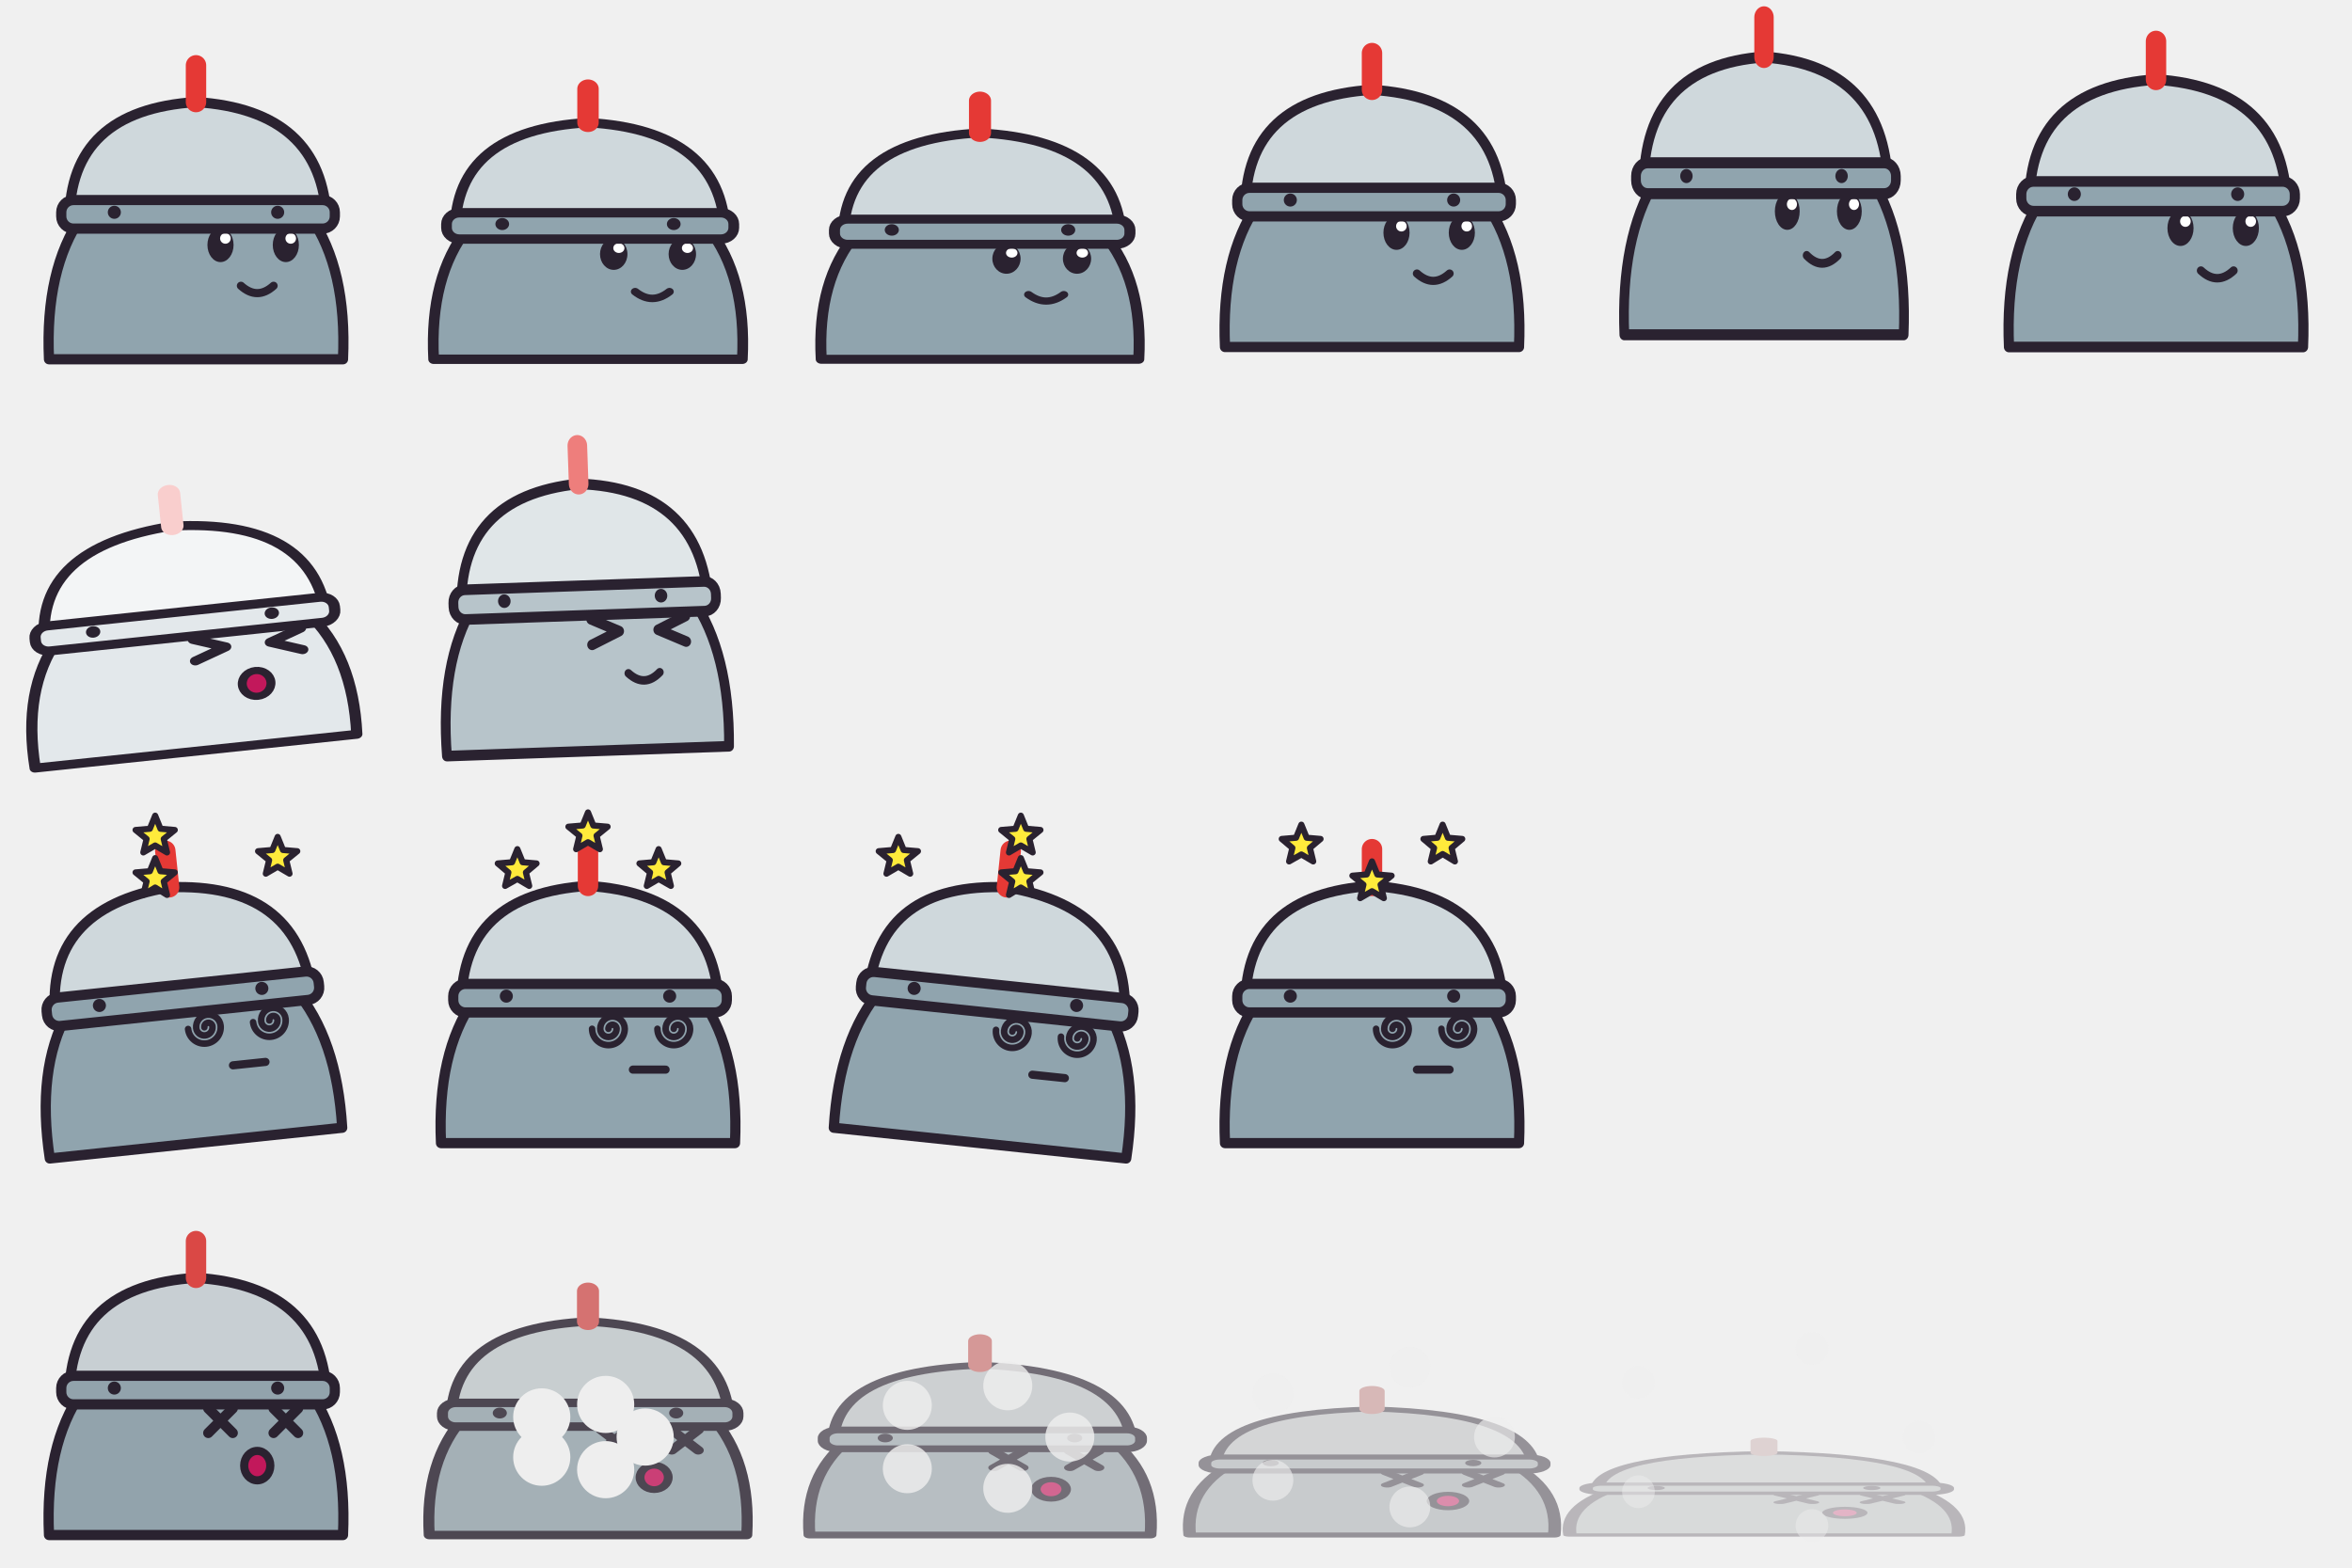
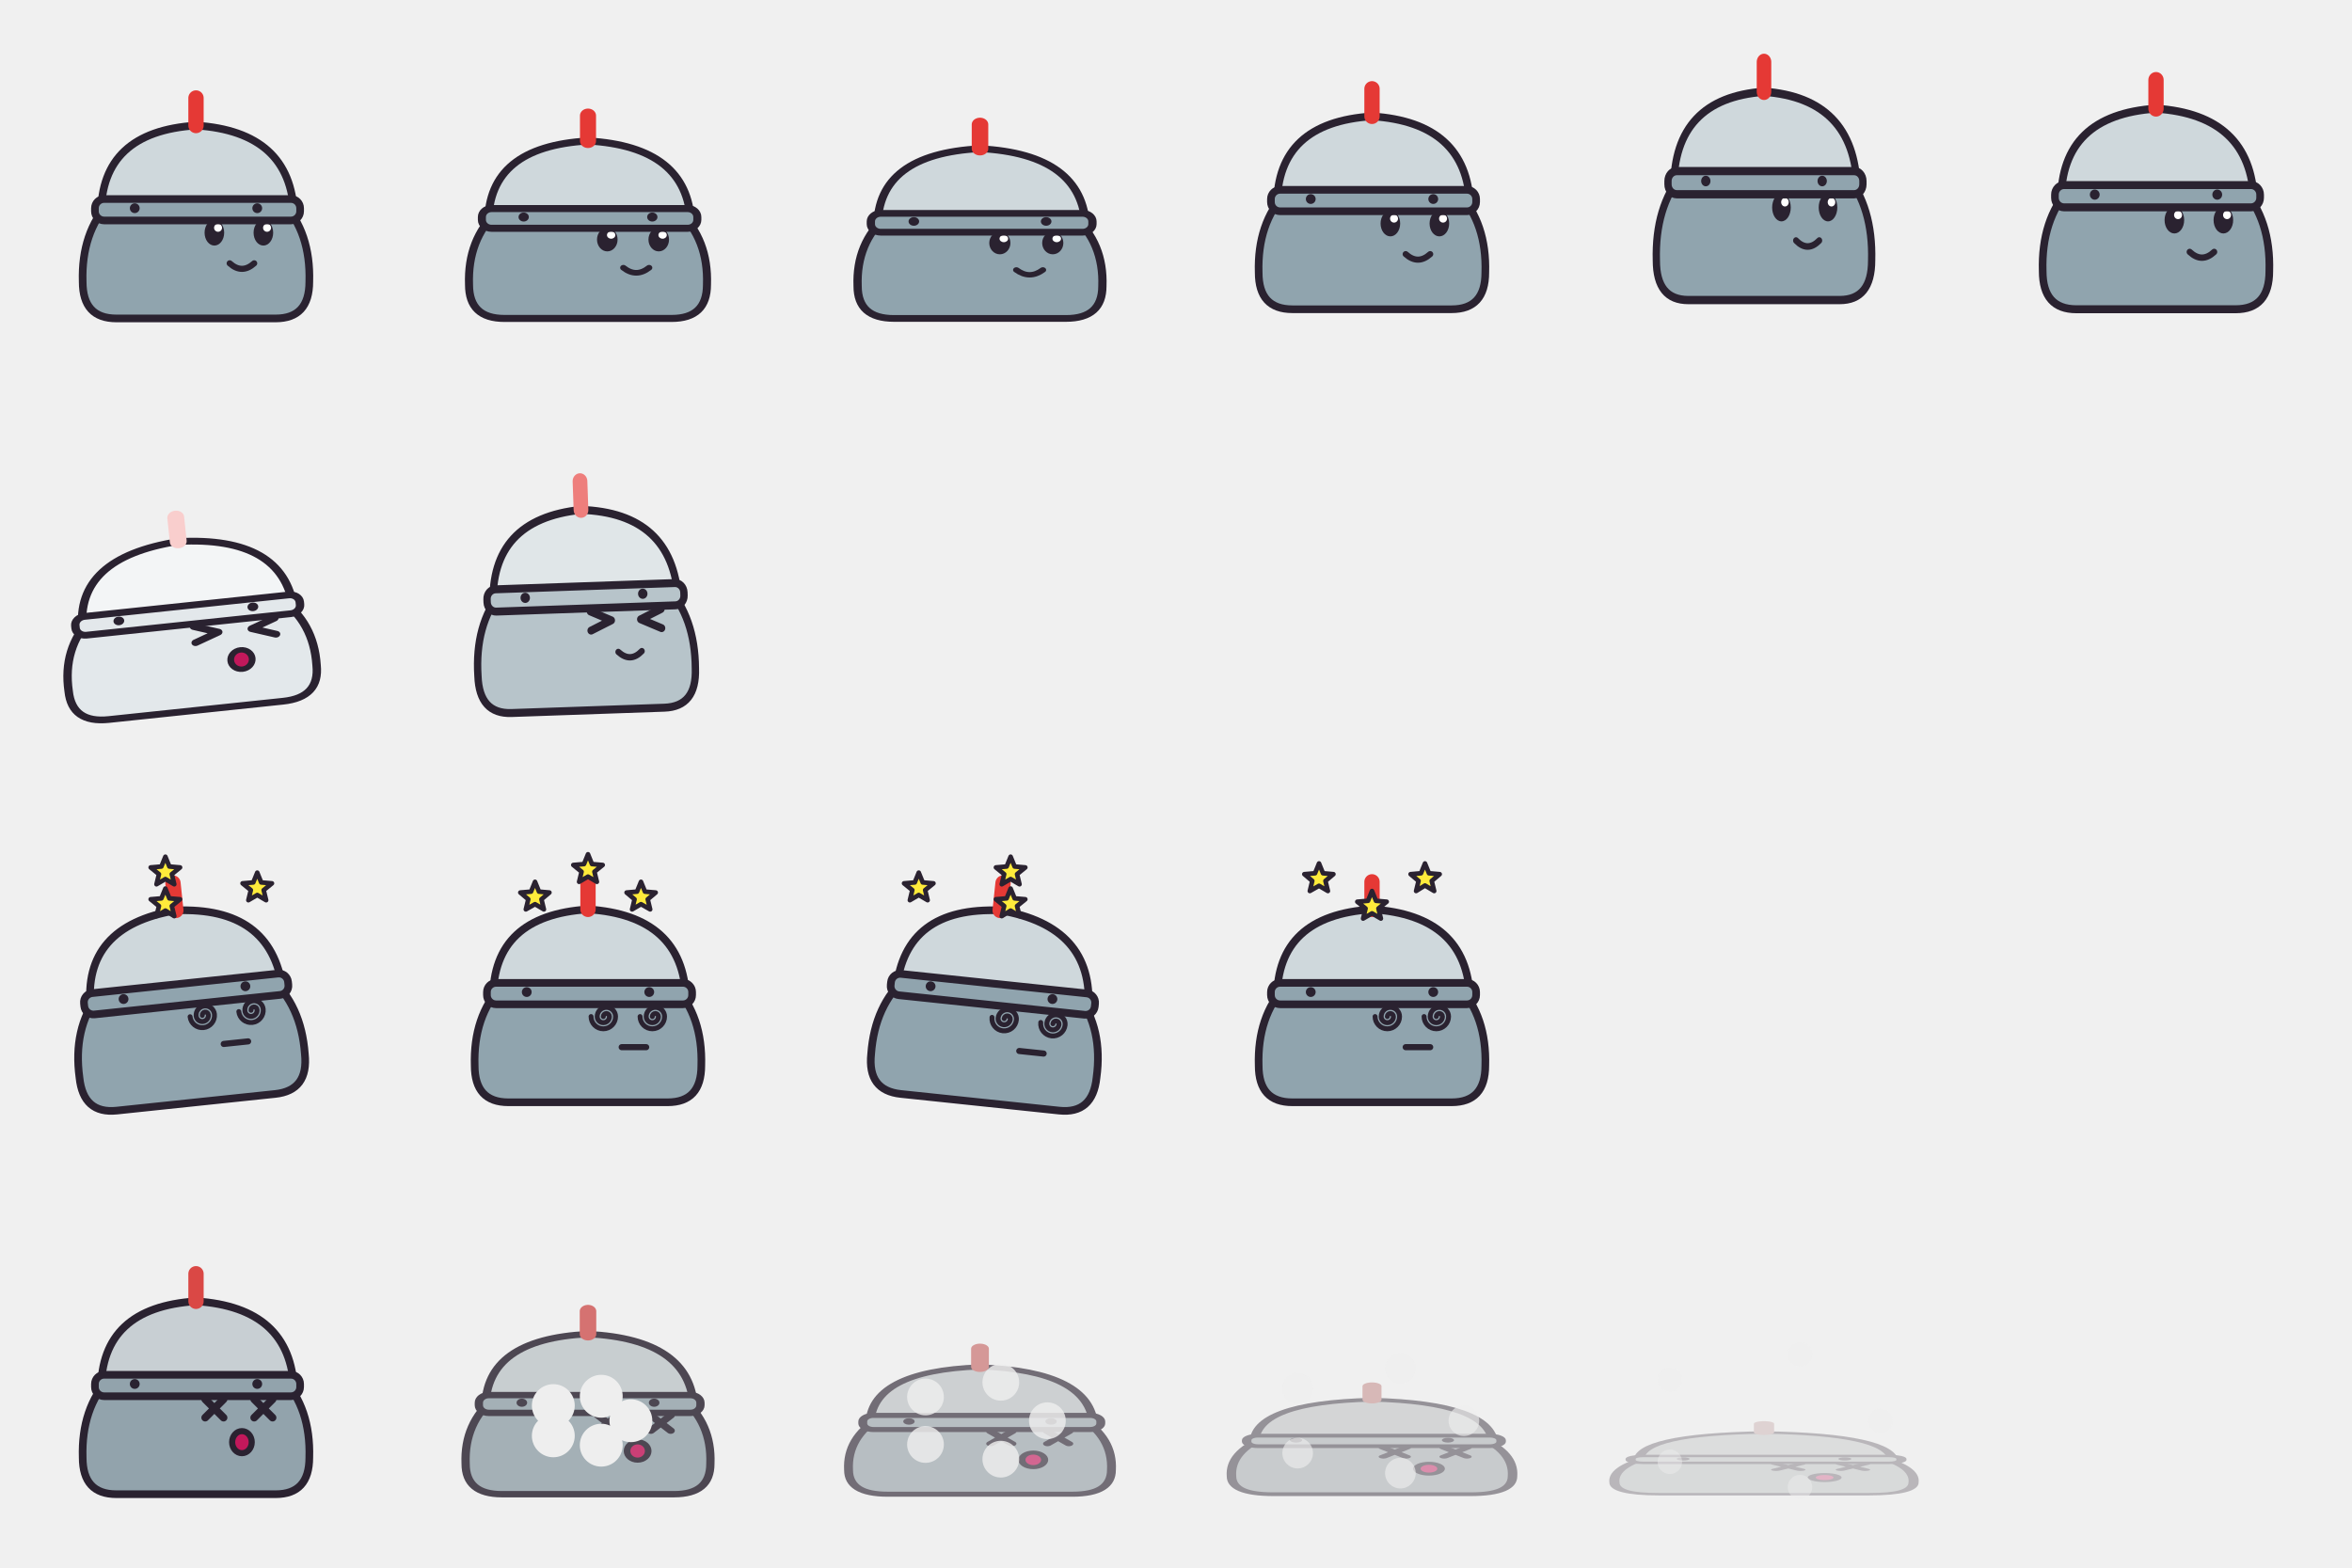
- <svg xmlns="http://www.w3.org/2000/svg" width="576" height="384" viewBox="0 0 576 384">
-   <g transform="translate(0 0)">
+ <svg xmlns="http://www.w3.org/2000/svg" width="768" height="512" viewBox="0 0 768 512">
+   <g transform="translate(16 16)">
    <g transform="translate(48 88) rotate(0) scale(1 1) translate(-48 -88)">
-       <path d="M12,88 Q10,44 48,36 Q86,44 84,88 Z" fill="#90a4ae" stroke="#2a2230" stroke-width="2.5" stroke-linejoin="round" stroke-linecap="round" />
-       <path d="M24,52 Q30,44 40,42" fill="none" stroke="#ffffff" stroke-width="3" stroke-linejoin="round" stroke-linecap="round" opacity="0.7" />
-       <ellipse cx="54" cy="60" rx="3.2" ry="4.2" fill="#2a2230" stroke="#2a2230" stroke-width="0" />
-       <circle cx="55.2" cy="58.4" r="1.3" fill="#fff" stroke="#2a2230" stroke-width="0" />
-       <ellipse cx="70" cy="60" rx="3.2" ry="4.2" fill="#2a2230" stroke="#2a2230" stroke-width="0" />
-       <circle cx="71.2" cy="58.4" r="1.3" fill="#fff" stroke="#2a2230" stroke-width="0" />
-       <path d="M59,70 Q63,73.6 67,70" fill="none" stroke="#2a2230" stroke-width="2" stroke-linejoin="round" stroke-linecap="round" />
-       <path d="M17,54 Q17,27 48,25 Q79,27 80,54 Z" fill="#cfd8dc" stroke="#2a2230" stroke-width="2.5" stroke-linejoin="round" stroke-linecap="round" />
-       <rect x="15" y="49" width="67" height="7" rx="3" fill="#90a4ae" stroke="#2a2230" stroke-width="2.5" />
-       <path d="M48,25 L48,16" fill="none" stroke="#e53935" stroke-width="5" stroke-linejoin="round" stroke-linecap="round" />
-       <circle cx="28" cy="52" r="1.6" fill="#2a2230" stroke="#2a2230" stroke-width="0" />
-       <circle cx="68" cy="52" r="1.6" fill="#2a2230" stroke="#2a2230" stroke-width="0" />
-     </g>
-   </g>
-   <g transform="translate(96 0)">
+       <path d="M22,88 Q11,88 11,76 Q10,44 48,36 Q86,44 85,76 Q85,88 74,88 Z" fill="#90a4ae" stroke="#2a2230" stroke-width="2.5" stroke-linejoin="round" stroke-linecap="round" />
+       <path d="M24,52 Q30,44 40,42" fill="none" stroke="#ffffff" stroke-width="3" stroke-linejoin="round" stroke-linecap="round" opacity="0.7" />
+       <ellipse cx="54" cy="60" rx="3.2" ry="4.2" fill="#2a2230" stroke="#2a2230" stroke-width="0" />
+       <circle cx="55.2" cy="58.4" r="1.3" fill="#fff" stroke="#2a2230" stroke-width="0" />
+       <ellipse cx="70" cy="60" rx="3.2" ry="4.2" fill="#2a2230" stroke="#2a2230" stroke-width="0" />
+       <circle cx="71.2" cy="58.4" r="1.3" fill="#fff" stroke="#2a2230" stroke-width="0" />
+       <path d="M59,70 Q63,73.6 67,70" fill="none" stroke="#2a2230" stroke-width="2" stroke-linejoin="round" stroke-linecap="round" />
+       <path d="M17,54 Q17,27 48,25 Q79,27 80,54 Z" fill="#cfd8dc" stroke="#2a2230" stroke-width="2.5" stroke-linejoin="round" stroke-linecap="round" />
+       <rect x="15" y="49" width="67" height="7" rx="3" fill="#90a4ae" stroke="#2a2230" stroke-width="2.5" />
+       <path d="M48,25 L48,16" fill="none" stroke="#e53935" stroke-width="5" stroke-linejoin="round" stroke-linecap="round" />
+       <circle cx="28" cy="52" r="1.6" fill="#2a2230" stroke="#2a2230" stroke-width="0" />
+       <circle cx="68" cy="52" r="1.6" fill="#2a2230" stroke="#2a2230" stroke-width="0" />
+     </g>
+   </g>
+   <g transform="translate(144 16)">
    <g transform="translate(48 88) rotate(0) scale(1.05 0.92) translate(-48 -88)">
-       <path d="M12,88 Q10,44 48,36 Q86,44 84,88 Z" fill="#90a4ae" stroke="#2a2230" stroke-width="2.5" stroke-linejoin="round" stroke-linecap="round" />
-       <path d="M24,52 Q30,44 40,42" fill="none" stroke="#ffffff" stroke-width="3" stroke-linejoin="round" stroke-linecap="round" opacity="0.7" />
-       <ellipse cx="54" cy="60" rx="3.2" ry="4.2" fill="#2a2230" stroke="#2a2230" stroke-width="0" />
-       <circle cx="55.2" cy="58.4" r="1.3" fill="#fff" stroke="#2a2230" stroke-width="0" />
-       <ellipse cx="70" cy="60" rx="3.2" ry="4.2" fill="#2a2230" stroke="#2a2230" stroke-width="0" />
-       <circle cx="71.2" cy="58.4" r="1.3" fill="#fff" stroke="#2a2230" stroke-width="0" />
-       <path d="M59,70 Q63,73.6 67,70" fill="none" stroke="#2a2230" stroke-width="2" stroke-linejoin="round" stroke-linecap="round" />
-       <path d="M17,54 Q17,27 48,25 Q79,27 80,54 Z" fill="#cfd8dc" stroke="#2a2230" stroke-width="2.5" stroke-linejoin="round" stroke-linecap="round" />
-       <rect x="15" y="49" width="67" height="7" rx="3" fill="#90a4ae" stroke="#2a2230" stroke-width="2.5" />
-       <path d="M48,25 L48,16" fill="none" stroke="#e53935" stroke-width="5" stroke-linejoin="round" stroke-linecap="round" />
-       <circle cx="28" cy="52" r="1.6" fill="#2a2230" stroke="#2a2230" stroke-width="0" />
-       <circle cx="68" cy="52" r="1.6" fill="#2a2230" stroke="#2a2230" stroke-width="0" />
-     </g>
-   </g>
-   <g transform="translate(192 0)">
+       <path d="M22,88 Q11,88 11,76 Q10,44 48,36 Q86,44 85,76 Q85,88 74,88 Z" fill="#90a4ae" stroke="#2a2230" stroke-width="2.5" stroke-linejoin="round" stroke-linecap="round" />
+       <path d="M24,52 Q30,44 40,42" fill="none" stroke="#ffffff" stroke-width="3" stroke-linejoin="round" stroke-linecap="round" opacity="0.7" />
+       <ellipse cx="54" cy="60" rx="3.2" ry="4.2" fill="#2a2230" stroke="#2a2230" stroke-width="0" />
+       <circle cx="55.2" cy="58.4" r="1.3" fill="#fff" stroke="#2a2230" stroke-width="0" />
+       <ellipse cx="70" cy="60" rx="3.2" ry="4.2" fill="#2a2230" stroke="#2a2230" stroke-width="0" />
+       <circle cx="71.2" cy="58.4" r="1.3" fill="#fff" stroke="#2a2230" stroke-width="0" />
+       <path d="M59,70 Q63,73.6 67,70" fill="none" stroke="#2a2230" stroke-width="2" stroke-linejoin="round" stroke-linecap="round" />
+       <path d="M17,54 Q17,27 48,25 Q79,27 80,54 Z" fill="#cfd8dc" stroke="#2a2230" stroke-width="2.5" stroke-linejoin="round" stroke-linecap="round" />
+       <rect x="15" y="49" width="67" height="7" rx="3" fill="#90a4ae" stroke="#2a2230" stroke-width="2.5" />
+       <path d="M48,25 L48,16" fill="none" stroke="#e53935" stroke-width="5" stroke-linejoin="round" stroke-linecap="round" />
+       <circle cx="28" cy="52" r="1.6" fill="#2a2230" stroke="#2a2230" stroke-width="0" />
+       <circle cx="68" cy="52" r="1.6" fill="#2a2230" stroke="#2a2230" stroke-width="0" />
+     </g>
+   </g>
+   <g transform="translate(272 16)">
    <g transform="translate(48 88) rotate(0) scale(1.08 0.88) translate(-48 -88)">
-       <path d="M12,88 Q10,44 48,36 Q86,44 84,88 Z" fill="#90a4ae" stroke="#2a2230" stroke-width="2.5" stroke-linejoin="round" stroke-linecap="round" />
-       <path d="M24,52 Q30,44 40,42" fill="none" stroke="#ffffff" stroke-width="3" stroke-linejoin="round" stroke-linecap="round" opacity="0.7" />
-       <ellipse cx="54" cy="60" rx="3.2" ry="4.2" fill="#2a2230" stroke="#2a2230" stroke-width="0" />
-       <circle cx="55.2" cy="58.4" r="1.3" fill="#fff" stroke="#2a2230" stroke-width="0" />
-       <ellipse cx="70" cy="60" rx="3.2" ry="4.2" fill="#2a2230" stroke="#2a2230" stroke-width="0" />
-       <circle cx="71.2" cy="58.4" r="1.3" fill="#fff" stroke="#2a2230" stroke-width="0" />
-       <path d="M59,70 Q63,73.6 67,70" fill="none" stroke="#2a2230" stroke-width="2" stroke-linejoin="round" stroke-linecap="round" />
-       <path d="M17,54 Q17,27 48,25 Q79,27 80,54 Z" fill="#cfd8dc" stroke="#2a2230" stroke-width="2.5" stroke-linejoin="round" stroke-linecap="round" />
-       <rect x="15" y="49" width="67" height="7" rx="3" fill="#90a4ae" stroke="#2a2230" stroke-width="2.5" />
-       <path d="M48,25 L48,16" fill="none" stroke="#e53935" stroke-width="5" stroke-linejoin="round" stroke-linecap="round" />
-       <circle cx="28" cy="52" r="1.6" fill="#2a2230" stroke="#2a2230" stroke-width="0" />
-       <circle cx="68" cy="52" r="1.6" fill="#2a2230" stroke="#2a2230" stroke-width="0" />
-     </g>
-   </g>
-   <g transform="translate(288 0)">
+       <path d="M22,88 Q11,88 11,76 Q10,44 48,36 Q86,44 85,76 Q85,88 74,88 Z" fill="#90a4ae" stroke="#2a2230" stroke-width="2.5" stroke-linejoin="round" stroke-linecap="round" />
+       <path d="M24,52 Q30,44 40,42" fill="none" stroke="#ffffff" stroke-width="3" stroke-linejoin="round" stroke-linecap="round" opacity="0.7" />
+       <ellipse cx="54" cy="60" rx="3.2" ry="4.2" fill="#2a2230" stroke="#2a2230" stroke-width="0" />
+       <circle cx="55.2" cy="58.4" r="1.3" fill="#fff" stroke="#2a2230" stroke-width="0" />
+       <ellipse cx="70" cy="60" rx="3.2" ry="4.2" fill="#2a2230" stroke="#2a2230" stroke-width="0" />
+       <circle cx="71.2" cy="58.4" r="1.3" fill="#fff" stroke="#2a2230" stroke-width="0" />
+       <path d="M59,70 Q63,73.6 67,70" fill="none" stroke="#2a2230" stroke-width="2" stroke-linejoin="round" stroke-linecap="round" />
+       <path d="M17,54 Q17,27 48,25 Q79,27 80,54 Z" fill="#cfd8dc" stroke="#2a2230" stroke-width="2.5" stroke-linejoin="round" stroke-linecap="round" />
+       <rect x="15" y="49" width="67" height="7" rx="3" fill="#90a4ae" stroke="#2a2230" stroke-width="2.5" />
+       <path d="M48,25 L48,16" fill="none" stroke="#e53935" stroke-width="5" stroke-linejoin="round" stroke-linecap="round" />
+       <circle cx="28" cy="52" r="1.6" fill="#2a2230" stroke="#2a2230" stroke-width="0" />
+       <circle cx="68" cy="52" r="1.6" fill="#2a2230" stroke="#2a2230" stroke-width="0" />
+     </g>
+   </g>
+   <g transform="translate(400 16)">
    <g transform="translate(48 85) rotate(0) scale(1 1) translate(-48 -88)">
-       <path d="M12,88 Q10,44 48,36 Q86,44 84,88 Z" fill="#90a4ae" stroke="#2a2230" stroke-width="2.5" stroke-linejoin="round" stroke-linecap="round" />
-       <path d="M24,52 Q30,44 40,42" fill="none" stroke="#ffffff" stroke-width="3" stroke-linejoin="round" stroke-linecap="round" opacity="0.7" />
-       <ellipse cx="54" cy="60" rx="3.2" ry="4.2" fill="#2a2230" stroke="#2a2230" stroke-width="0" />
-       <circle cx="55.2" cy="58.4" r="1.3" fill="#fff" stroke="#2a2230" stroke-width="0" />
-       <ellipse cx="70" cy="60" rx="3.2" ry="4.2" fill="#2a2230" stroke="#2a2230" stroke-width="0" />
-       <circle cx="71.2" cy="58.4" r="1.3" fill="#fff" stroke="#2a2230" stroke-width="0" />
-       <path d="M59,70 Q63,73.6 67,70" fill="none" stroke="#2a2230" stroke-width="2" stroke-linejoin="round" stroke-linecap="round" />
-       <path d="M17,54 Q17,27 48,25 Q79,27 80,54 Z" fill="#cfd8dc" stroke="#2a2230" stroke-width="2.5" stroke-linejoin="round" stroke-linecap="round" />
-       <rect x="15" y="49" width="67" height="7" rx="3" fill="#90a4ae" stroke="#2a2230" stroke-width="2.5" />
-       <path d="M48,25 L48,16" fill="none" stroke="#e53935" stroke-width="5" stroke-linejoin="round" stroke-linecap="round" />
-       <circle cx="28" cy="52" r="1.6" fill="#2a2230" stroke="#2a2230" stroke-width="0" />
-       <circle cx="68" cy="52" r="1.6" fill="#2a2230" stroke="#2a2230" stroke-width="0" />
-     </g>
-   </g>
-   <g transform="translate(384 0)">
+       <path d="M22,88 Q11,88 11,76 Q10,44 48,36 Q86,44 85,76 Q85,88 74,88 Z" fill="#90a4ae" stroke="#2a2230" stroke-width="2.5" stroke-linejoin="round" stroke-linecap="round" />
+       <path d="M24,52 Q30,44 40,42" fill="none" stroke="#ffffff" stroke-width="3" stroke-linejoin="round" stroke-linecap="round" opacity="0.7" />
+       <ellipse cx="54" cy="60" rx="3.2" ry="4.2" fill="#2a2230" stroke="#2a2230" stroke-width="0" />
+       <circle cx="55.2" cy="58.4" r="1.3" fill="#fff" stroke="#2a2230" stroke-width="0" />
+       <ellipse cx="70" cy="60" rx="3.2" ry="4.2" fill="#2a2230" stroke="#2a2230" stroke-width="0" />
+       <circle cx="71.2" cy="58.4" r="1.3" fill="#fff" stroke="#2a2230" stroke-width="0" />
+       <path d="M59,70 Q63,73.6 67,70" fill="none" stroke="#2a2230" stroke-width="2" stroke-linejoin="round" stroke-linecap="round" />
+       <path d="M17,54 Q17,27 48,25 Q79,27 80,54 Z" fill="#cfd8dc" stroke="#2a2230" stroke-width="2.5" stroke-linejoin="round" stroke-linecap="round" />
+       <rect x="15" y="49" width="67" height="7" rx="3" fill="#90a4ae" stroke="#2a2230" stroke-width="2.5" />
+       <path d="M48,25 L48,16" fill="none" stroke="#e53935" stroke-width="5" stroke-linejoin="round" stroke-linecap="round" />
+       <circle cx="28" cy="52" r="1.6" fill="#2a2230" stroke="#2a2230" stroke-width="0" />
+       <circle cx="68" cy="52" r="1.6" fill="#2a2230" stroke="#2a2230" stroke-width="0" />
+     </g>
+   </g>
+   <g transform="translate(528 16)">
    <g transform="translate(48 82) rotate(0) scale(0.95 1.08) translate(-48 -88)">
-       <path d="M12,88 Q10,44 48,36 Q86,44 84,88 Z" fill="#90a4ae" stroke="#2a2230" stroke-width="2.5" stroke-linejoin="round" stroke-linecap="round" />
-       <path d="M24,52 Q30,44 40,42" fill="none" stroke="#ffffff" stroke-width="3" stroke-linejoin="round" stroke-linecap="round" opacity="0.7" />
-       <ellipse cx="54" cy="60" rx="3.2" ry="4.2" fill="#2a2230" stroke="#2a2230" stroke-width="0" />
-       <circle cx="55.2" cy="58.4" r="1.3" fill="#fff" stroke="#2a2230" stroke-width="0" />
-       <ellipse cx="70" cy="60" rx="3.2" ry="4.2" fill="#2a2230" stroke="#2a2230" stroke-width="0" />
-       <circle cx="71.2" cy="58.4" r="1.3" fill="#fff" stroke="#2a2230" stroke-width="0" />
-       <path d="M59,70 Q63,73.6 67,70" fill="none" stroke="#2a2230" stroke-width="2" stroke-linejoin="round" stroke-linecap="round" />
-       <path d="M17,54 Q17,27 48,25 Q79,27 80,54 Z" fill="#cfd8dc" stroke="#2a2230" stroke-width="2.5" stroke-linejoin="round" stroke-linecap="round" />
-       <rect x="15" y="49" width="67" height="7" rx="3" fill="#90a4ae" stroke="#2a2230" stroke-width="2.5" />
-       <path d="M48,25 L48,16" fill="none" stroke="#e53935" stroke-width="5" stroke-linejoin="round" stroke-linecap="round" />
-       <circle cx="28" cy="52" r="1.6" fill="#2a2230" stroke="#2a2230" stroke-width="0" />
-       <circle cx="68" cy="52" r="1.6" fill="#2a2230" stroke="#2a2230" stroke-width="0" />
-     </g>
-   </g>
-   <g transform="translate(480 0)">
+       <path d="M22,88 Q11,88 11,76 Q10,44 48,36 Q86,44 85,76 Q85,88 74,88 Z" fill="#90a4ae" stroke="#2a2230" stroke-width="2.5" stroke-linejoin="round" stroke-linecap="round" />
+       <path d="M24,52 Q30,44 40,42" fill="none" stroke="#ffffff" stroke-width="3" stroke-linejoin="round" stroke-linecap="round" opacity="0.7" />
+       <ellipse cx="54" cy="60" rx="3.2" ry="4.2" fill="#2a2230" stroke="#2a2230" stroke-width="0" />
+       <circle cx="55.2" cy="58.4" r="1.3" fill="#fff" stroke="#2a2230" stroke-width="0" />
+       <ellipse cx="70" cy="60" rx="3.2" ry="4.2" fill="#2a2230" stroke="#2a2230" stroke-width="0" />
+       <circle cx="71.2" cy="58.4" r="1.3" fill="#fff" stroke="#2a2230" stroke-width="0" />
+       <path d="M59,70 Q63,73.6 67,70" fill="none" stroke="#2a2230" stroke-width="2" stroke-linejoin="round" stroke-linecap="round" />
+       <path d="M17,54 Q17,27 48,25 Q79,27 80,54 Z" fill="#cfd8dc" stroke="#2a2230" stroke-width="2.5" stroke-linejoin="round" stroke-linecap="round" />
+       <rect x="15" y="49" width="67" height="7" rx="3" fill="#90a4ae" stroke="#2a2230" stroke-width="2.5" />
+       <path d="M48,25 L48,16" fill="none" stroke="#e53935" stroke-width="5" stroke-linejoin="round" stroke-linecap="round" />
+       <circle cx="28" cy="52" r="1.6" fill="#2a2230" stroke="#2a2230" stroke-width="0" />
+       <circle cx="68" cy="52" r="1.6" fill="#2a2230" stroke="#2a2230" stroke-width="0" />
+     </g>
+   </g>
+   <g transform="translate(656 16)">
    <g transform="translate(48 85) rotate(0) scale(1 1.04) translate(-48 -88)">
-       <path d="M12,88 Q10,44 48,36 Q86,44 84,88 Z" fill="#90a4ae" stroke="#2a2230" stroke-width="2.5" stroke-linejoin="round" stroke-linecap="round" />
-       <path d="M24,52 Q30,44 40,42" fill="none" stroke="#ffffff" stroke-width="3" stroke-linejoin="round" stroke-linecap="round" opacity="0.7" />
-       <ellipse cx="54" cy="60" rx="3.2" ry="4.2" fill="#2a2230" stroke="#2a2230" stroke-width="0" />
-       <circle cx="55.2" cy="58.4" r="1.3" fill="#fff" stroke="#2a2230" stroke-width="0" />
-       <ellipse cx="70" cy="60" rx="3.2" ry="4.2" fill="#2a2230" stroke="#2a2230" stroke-width="0" />
-       <circle cx="71.2" cy="58.4" r="1.3" fill="#fff" stroke="#2a2230" stroke-width="0" />
-       <path d="M59,70 Q63,73.6 67,70" fill="none" stroke="#2a2230" stroke-width="2" stroke-linejoin="round" stroke-linecap="round" />
-       <path d="M17,54 Q17,27 48,25 Q79,27 80,54 Z" fill="#cfd8dc" stroke="#2a2230" stroke-width="2.5" stroke-linejoin="round" stroke-linecap="round" />
-       <rect x="15" y="49" width="67" height="7" rx="3" fill="#90a4ae" stroke="#2a2230" stroke-width="2.5" />
-       <path d="M48,25 L48,16" fill="none" stroke="#e53935" stroke-width="5" stroke-linejoin="round" stroke-linecap="round" />
-       <circle cx="28" cy="52" r="1.6" fill="#2a2230" stroke="#2a2230" stroke-width="0" />
-       <circle cx="68" cy="52" r="1.6" fill="#2a2230" stroke="#2a2230" stroke-width="0" />
-     </g>
-   </g>
-   <g transform="translate(0 96)">
+       <path d="M22,88 Q11,88 11,76 Q10,44 48,36 Q86,44 85,76 Q85,88 74,88 Z" fill="#90a4ae" stroke="#2a2230" stroke-width="2.5" stroke-linejoin="round" stroke-linecap="round" />
+       <path d="M24,52 Q30,44 40,42" fill="none" stroke="#ffffff" stroke-width="3" stroke-linejoin="round" stroke-linecap="round" opacity="0.7" />
+       <ellipse cx="54" cy="60" rx="3.2" ry="4.2" fill="#2a2230" stroke="#2a2230" stroke-width="0" />
+       <circle cx="55.2" cy="58.4" r="1.3" fill="#fff" stroke="#2a2230" stroke-width="0" />
+       <ellipse cx="70" cy="60" rx="3.2" ry="4.2" fill="#2a2230" stroke="#2a2230" stroke-width="0" />
+       <circle cx="71.2" cy="58.4" r="1.3" fill="#fff" stroke="#2a2230" stroke-width="0" />
+       <path d="M59,70 Q63,73.6 67,70" fill="none" stroke="#2a2230" stroke-width="2" stroke-linejoin="round" stroke-linecap="round" />
+       <path d="M17,54 Q17,27 48,25 Q79,27 80,54 Z" fill="#cfd8dc" stroke="#2a2230" stroke-width="2.5" stroke-linejoin="round" stroke-linecap="round" />
+       <rect x="15" y="49" width="67" height="7" rx="3" fill="#90a4ae" stroke="#2a2230" stroke-width="2.5" />
+       <path d="M48,25 L48,16" fill="none" stroke="#e53935" stroke-width="5" stroke-linejoin="round" stroke-linecap="round" />
+       <circle cx="28" cy="52" r="1.6" fill="#2a2230" stroke="#2a2230" stroke-width="0" />
+       <circle cx="68" cy="52" r="1.6" fill="#2a2230" stroke="#2a2230" stroke-width="0" />
+     </g>
+   </g>
+   <g transform="translate(16 144)">
    <g transform="translate(48 88) rotate(-6) scale(1.1 0.88) translate(-48 -88)">
-       <path d="M12,88 Q10,44 48,36 Q86,44 84,88 Z" fill="#e3e8eb" stroke="#2a2230" stroke-width="2.5" stroke-linejoin="round" stroke-linecap="round" />
+       <path d="M22,88 Q11,88 11,76 Q10,44 48,36 Q86,44 85,76 Q85,88 74,88 Z" fill="#e3e8eb" stroke="#2a2230" stroke-width="2.5" stroke-linejoin="round" stroke-linecap="round" />
      <path d="M24,52 Q30,44 40,42" fill="none" stroke="#ffffff" stroke-width="3" stroke-linejoin="round" stroke-linecap="round" opacity="0.7" />
      <path d="M50,57 L57,60 L50,63" fill="none" stroke="#2a2230" stroke-width="2.5" stroke-linejoin="round" stroke-linecap="round" />
      <path d="M74,57 L67,60 L74,63" fill="none" stroke="#2a2230" stroke-width="2.5" stroke-linejoin="round" stroke-linecap="round" />
      <ellipse cx="63" cy="71" rx="3.2" ry="3.6" fill="#c2185b" stroke="#2a2230" stroke-width="2" />
      <path d="M17,54 Q17,27 48,25 Q79,27 80,54 Z" fill="#f3f5f6" stroke="#2a2230" stroke-width="2.5" stroke-linejoin="round" stroke-linecap="round" />
      <rect x="15" y="49" width="67" height="7" rx="3" fill="#e3e8eb" stroke="#2a2230" stroke-width="2.5" />
      <path d="M48,25 L48,16" fill="none" stroke="#f9cecd" stroke-width="5" stroke-linejoin="round" stroke-linecap="round" />
      <circle cx="28" cy="52" r="1.6" fill="#2a2230" stroke="#2a2230" stroke-width="0" />
      <circle cx="68" cy="52" r="1.6" fill="#2a2230" stroke="#2a2230" stroke-width="0" />
    </g>
  </g>
-   <g transform="translate(96 96)">
+   <g transform="translate(144 144)">
    <g transform="translate(48 88) rotate(-2) scale(0.96 1.04) translate(-48 -88)">
-       <path d="M12,88 Q10,44 48,36 Q86,44 84,88 Z" fill="#b7c4ca" stroke="#2a2230" stroke-width="2.5" stroke-linejoin="round" stroke-linecap="round" />
+       <path d="M22,88 Q11,88 11,76 Q10,44 48,36 Q86,44 85,76 Q85,88 74,88 Z" fill="#b7c4ca" stroke="#2a2230" stroke-width="2.5" stroke-linejoin="round" stroke-linecap="round" />
      <path d="M24,52 Q30,44 40,42" fill="none" stroke="#ffffff" stroke-width="3" stroke-linejoin="round" stroke-linecap="round" opacity="0.7" />
      <path d="M50,57 L57,60 L50,63" fill="none" stroke="#2a2230" stroke-width="2.5" stroke-linejoin="round" stroke-linecap="round" />
      <path d="M74,57 L67,60 L74,63" fill="none" stroke="#2a2230" stroke-width="2.5" stroke-linejoin="round" stroke-linecap="round" />
      <path d="M59,70 Q63,73.6 67,70" fill="none" stroke="#2a2230" stroke-width="2" stroke-linejoin="round" stroke-linecap="round" />
      <path d="M17,54 Q17,27 48,25 Q79,27 80,54 Z" fill="#e0e6e8" stroke="#2a2230" stroke-width="2.5" stroke-linejoin="round" stroke-linecap="round" />
      <rect x="15" y="49" width="67" height="7" rx="3" fill="#b7c4ca" stroke="#2a2230" stroke-width="2.5" />
      <path d="M48,25 L48,16" fill="none" stroke="#ee7e7c" stroke-width="5" stroke-linejoin="round" stroke-linecap="round" />
      <circle cx="28" cy="52" r="1.6" fill="#2a2230" stroke="#2a2230" stroke-width="0" />
      <circle cx="68" cy="52" r="1.6" fill="#2a2230" stroke="#2a2230" stroke-width="0" />
    </g>
  </g>
-   <g transform="translate(0 192)">
+   <g transform="translate(16 272)">
    <g transform="translate(48 88) rotate(-6) scale(1 1) translate(-48 -88)">
-       <path d="M12,88 Q10,44 48,36 Q86,44 84,88 Z" fill="#90a4ae" stroke="#2a2230" stroke-width="2.5" stroke-linejoin="round" stroke-linecap="round" />
+       <path d="M22,88 Q11,88 11,76 Q10,44 48,36 Q86,44 85,76 Q85,88 74,88 Z" fill="#90a4ae" stroke="#2a2230" stroke-width="2.5" stroke-linejoin="round" stroke-linecap="round" />
      <path d="M24,52 Q30,44 40,42" fill="none" stroke="#ffffff" stroke-width="3" stroke-linejoin="round" stroke-linecap="round" opacity="0.7" />
      <path d="M54,60 m-1,0 a1,1 0 1,1 2,0 a2,2 0 1,1 -4,0 a3,3 0 1,1 6,0 a4,4 0 1,1 -8,0" fill="none" stroke="#2a2230" stroke-width="1.6" stroke-linejoin="round" stroke-linecap="round" />
      <path d="M70,60 m-1,0 a1,1 0 1,1 2,0 a2,2 0 1,1 -4,0 a3,3 0 1,1 6,0 a4,4 0 1,1 -8,0" fill="none" stroke="#2a2230" stroke-width="1.6" stroke-linejoin="round" stroke-linecap="round" />
      <path d="M59,70 L67,70" fill="none" stroke="#2a2230" stroke-width="2" stroke-linejoin="round" stroke-linecap="round" />
      <path d="M17,54 Q17,27 48,25 Q79,27 80,54 Z" fill="#cfd8dc" stroke="#2a2230" stroke-width="2.5" stroke-linejoin="round" stroke-linecap="round" />
      <rect x="15" y="49" width="67" height="7" rx="3" fill="#90a4ae" stroke="#2a2230" stroke-width="2.5" />
      <path d="M48,25 L48,16" fill="none" stroke="#e53935" stroke-width="5" stroke-linejoin="round" stroke-linecap="round" />
      <circle cx="28" cy="52" r="1.6" fill="#2a2230" stroke="#2a2230" stroke-width="0" />
      <circle cx="68" cy="52" r="1.6" fill="#2a2230" stroke="#2a2230" stroke-width="0" />
    </g>
    <polygon points="68.0,13.0 69.3,16.2 72.8,16.5 70.1,18.7 70.9,22.0 68.0,20.3 65.1,22.0 65.9,18.7 63.2,16.5 66.7,16.2" fill="#ffeb3b" stroke="#2a2230" stroke-width="1.5" stroke-linejoin="round" />
    <polygon points="38.0,18.2 39.3,21.4 42.8,21.7 40.1,23.9 40.9,27.2 38.0,25.4 35.1,27.2 35.9,23.9 33.2,21.7 36.7,21.4" fill="#ffeb3b" stroke="#2a2230" stroke-width="1.5" stroke-linejoin="round" />
    <polygon points="38.0,7.8 39.3,11.0 42.8,11.3 40.1,13.5 40.9,16.8 38.0,15.1 35.1,16.8 35.9,13.5 33.2,11.3 36.7,11.0" fill="#ffeb3b" stroke="#2a2230" stroke-width="1.5" stroke-linejoin="round" />
  </g>
-   <g transform="translate(96 192)">
+   <g transform="translate(144 272)">
    <g transform="translate(48 88) rotate(0) scale(1 1) translate(-48 -88)">
-       <path d="M12,88 Q10,44 48,36 Q86,44 84,88 Z" fill="#90a4ae" stroke="#2a2230" stroke-width="2.5" stroke-linejoin="round" stroke-linecap="round" />
+       <path d="M22,88 Q11,88 11,76 Q10,44 48,36 Q86,44 85,76 Q85,88 74,88 Z" fill="#90a4ae" stroke="#2a2230" stroke-width="2.5" stroke-linejoin="round" stroke-linecap="round" />
      <path d="M24,52 Q30,44 40,42" fill="none" stroke="#ffffff" stroke-width="3" stroke-linejoin="round" stroke-linecap="round" opacity="0.7" />
      <path d="M54,60 m-1,0 a1,1 0 1,1 2,0 a2,2 0 1,1 -4,0 a3,3 0 1,1 6,0 a4,4 0 1,1 -8,0" fill="none" stroke="#2a2230" stroke-width="1.6" stroke-linejoin="round" stroke-linecap="round" />
      <path d="M70,60 m-1,0 a1,1 0 1,1 2,0 a2,2 0 1,1 -4,0 a3,3 0 1,1 6,0 a4,4 0 1,1 -8,0" fill="none" stroke="#2a2230" stroke-width="1.6" stroke-linejoin="round" stroke-linecap="round" />
      <path d="M59,70 L67,70" fill="none" stroke="#2a2230" stroke-width="2" stroke-linejoin="round" stroke-linecap="round" />
      <path d="M17,54 Q17,27 48,25 Q79,27 80,54 Z" fill="#cfd8dc" stroke="#2a2230" stroke-width="2.5" stroke-linejoin="round" stroke-linecap="round" />
      <rect x="15" y="49" width="67" height="7" rx="3" fill="#90a4ae" stroke="#2a2230" stroke-width="2.5" />
      <path d="M48,25 L48,16" fill="none" stroke="#e53935" stroke-width="5" stroke-linejoin="round" stroke-linecap="round" />
      <circle cx="28" cy="52" r="1.6" fill="#2a2230" stroke="#2a2230" stroke-width="0" />
      <circle cx="68" cy="52" r="1.6" fill="#2a2230" stroke="#2a2230" stroke-width="0" />
    </g>
    <polygon points="65.3,16.0 66.6,19.2 70.1,19.5 67.5,21.7 68.3,25.0 65.3,23.3 62.4,25.0 63.2,21.7 60.6,19.5 64.0,19.2" fill="#ffeb3b" stroke="#2a2230" stroke-width="1.5" stroke-linejoin="round" />
    <polygon points="30.7,16.0 32.0,19.2 35.4,19.5 32.8,21.7 33.6,25.0 30.7,23.3 27.7,25.0 28.5,21.7 25.9,19.5 29.4,19.2" fill="#ffeb3b" stroke="#2a2230" stroke-width="1.5" stroke-linejoin="round" />
    <polygon points="48.0,7.0 49.3,10.2 52.8,10.5 50.1,12.7 50.9,16.0 48.0,14.3 45.1,16.0 45.9,12.7 43.2,10.5 46.7,10.2" fill="#ffeb3b" stroke="#2a2230" stroke-width="1.5" stroke-linejoin="round" />
  </g>
-   <g transform="translate(192 192)">
+   <g transform="translate(272 272)">
    <g transform="translate(48 88) rotate(6) scale(1 1) translate(-48 -88)">
-       <path d="M12,88 Q10,44 48,36 Q86,44 84,88 Z" fill="#90a4ae" stroke="#2a2230" stroke-width="2.5" stroke-linejoin="round" stroke-linecap="round" />
+       <path d="M22,88 Q11,88 11,76 Q10,44 48,36 Q86,44 85,76 Q85,88 74,88 Z" fill="#90a4ae" stroke="#2a2230" stroke-width="2.5" stroke-linejoin="round" stroke-linecap="round" />
      <path d="M24,52 Q30,44 40,42" fill="none" stroke="#ffffff" stroke-width="3" stroke-linejoin="round" stroke-linecap="round" opacity="0.7" />
      <path d="M54,60 m-1,0 a1,1 0 1,1 2,0 a2,2 0 1,1 -4,0 a3,3 0 1,1 6,0 a4,4 0 1,1 -8,0" fill="none" stroke="#2a2230" stroke-width="1.6" stroke-linejoin="round" stroke-linecap="round" />
      <path d="M70,60 m-1,0 a1,1 0 1,1 2,0 a2,2 0 1,1 -4,0 a3,3 0 1,1 6,0 a4,4 0 1,1 -8,0" fill="none" stroke="#2a2230" stroke-width="1.6" stroke-linejoin="round" stroke-linecap="round" />
      <path d="M59,70 L67,70" fill="none" stroke="#2a2230" stroke-width="2" stroke-linejoin="round" stroke-linecap="round" />
      <path d="M17,54 Q17,27 48,25 Q79,27 80,54 Z" fill="#cfd8dc" stroke="#2a2230" stroke-width="2.5" stroke-linejoin="round" stroke-linecap="round" />
      <rect x="15" y="49" width="67" height="7" rx="3" fill="#90a4ae" stroke="#2a2230" stroke-width="2.5" />
      <path d="M48,25 L48,16" fill="none" stroke="#e53935" stroke-width="5" stroke-linejoin="round" stroke-linecap="round" />
      <circle cx="28" cy="52" r="1.6" fill="#2a2230" stroke="#2a2230" stroke-width="0" />
      <circle cx="68" cy="52" r="1.6" fill="#2a2230" stroke="#2a2230" stroke-width="0" />
    </g>
    <polygon points="58.0,18.2 59.3,21.4 62.8,21.7 60.1,23.9 60.9,27.2 58.0,25.4 55.1,27.2 55.9,23.9 53.2,21.7 56.7,21.4" fill="#ffeb3b" stroke="#2a2230" stroke-width="1.5" stroke-linejoin="round" />
    <polygon points="28.0,13.0 29.3,16.2 32.8,16.5 30.1,18.7 30.9,22.0 28.0,20.3 25.1,22.0 25.9,18.7 23.2,16.5 26.7,16.2" fill="#ffeb3b" stroke="#2a2230" stroke-width="1.5" stroke-linejoin="round" />
    <polygon points="58.0,7.8 59.3,11.0 62.8,11.3 60.1,13.5 60.9,16.8 58.0,15.1 55.1,16.8 55.9,13.5 53.2,11.3 56.7,11.0" fill="#ffeb3b" stroke="#2a2230" stroke-width="1.5" stroke-linejoin="round" />
  </g>
-   <g transform="translate(288 192)">
+   <g transform="translate(400 272)">
    <g transform="translate(48 88) rotate(0) scale(1 1) translate(-48 -88)">
-       <path d="M12,88 Q10,44 48,36 Q86,44 84,88 Z" fill="#90a4ae" stroke="#2a2230" stroke-width="2.5" stroke-linejoin="round" stroke-linecap="round" />
+       <path d="M22,88 Q11,88 11,76 Q10,44 48,36 Q86,44 85,76 Q85,88 74,88 Z" fill="#90a4ae" stroke="#2a2230" stroke-width="2.5" stroke-linejoin="round" stroke-linecap="round" />
      <path d="M24,52 Q30,44 40,42" fill="none" stroke="#ffffff" stroke-width="3" stroke-linejoin="round" stroke-linecap="round" opacity="0.7" />
      <path d="M54,60 m-1,0 a1,1 0 1,1 2,0 a2,2 0 1,1 -4,0 a3,3 0 1,1 6,0 a4,4 0 1,1 -8,0" fill="none" stroke="#2a2230" stroke-width="1.6" stroke-linejoin="round" stroke-linecap="round" />
      <path d="M70,60 m-1,0 a1,1 0 1,1 2,0 a2,2 0 1,1 -4,0 a3,3 0 1,1 6,0 a4,4 0 1,1 -8,0" fill="none" stroke="#2a2230" stroke-width="1.6" stroke-linejoin="round" stroke-linecap="round" />
      <path d="M59,70 L67,70" fill="none" stroke="#2a2230" stroke-width="2" stroke-linejoin="round" stroke-linecap="round" />
      <path d="M17,54 Q17,27 48,25 Q79,27 80,54 Z" fill="#cfd8dc" stroke="#2a2230" stroke-width="2.5" stroke-linejoin="round" stroke-linecap="round" />
      <rect x="15" y="49" width="67" height="7" rx="3" fill="#90a4ae" stroke="#2a2230" stroke-width="2.5" />
      <path d="M48,25 L48,16" fill="none" stroke="#e53935" stroke-width="5" stroke-linejoin="round" stroke-linecap="round" />
      <circle cx="28" cy="52" r="1.6" fill="#2a2230" stroke="#2a2230" stroke-width="0" />
      <circle cx="68" cy="52" r="1.6" fill="#2a2230" stroke="#2a2230" stroke-width="0" />
    </g>
    <polygon points="48.0,19.0 49.3,22.2 52.8,22.5 50.1,24.7 50.9,28.0 48.0,26.3 45.1,28.0 45.9,24.7 43.2,22.5 46.7,22.2" fill="#ffeb3b" stroke="#2a2230" stroke-width="1.5" stroke-linejoin="round" />
    <polygon points="30.7,10.0 32.0,13.2 35.4,13.5 32.8,15.7 33.6,19.0 30.7,17.3 27.7,19.0 28.5,15.7 25.9,13.5 29.4,13.2" fill="#ffeb3b" stroke="#2a2230" stroke-width="1.5" stroke-linejoin="round" />
    <polygon points="65.3,10.0 66.6,13.2 70.1,13.5 67.5,15.7 68.3,19.0 65.3,17.2 62.4,19.0 63.2,15.7 60.6,13.5 64.0,13.2" fill="#ffeb3b" stroke="#2a2230" stroke-width="1.5" stroke-linejoin="round" />
  </g>
-   <g transform="translate(0 288)">
+   <g transform="translate(16 400)">
    <g transform="translate(48 88) rotate(0) scale(1 1) translate(-48 -88)" opacity="1">
-       <path d="M12,88 Q10,44 48,36 Q86,44 84,88 Z" fill="#92a3ac" stroke="#2a2230" stroke-width="2.5" stroke-linejoin="round" stroke-linecap="round" />
+       <path d="M22,88 Q11,88 11,76 Q10,44 48,36 Q86,44 85,76 Q85,88 74,88 Z" fill="#92a3ac" stroke="#2a2230" stroke-width="2.5" stroke-linejoin="round" stroke-linecap="round" />
      <path d="M24,52 Q30,44 40,42" fill="none" stroke="#ffffff" stroke-width="3" stroke-linejoin="round" stroke-linecap="round" opacity="0.7" />
      <path d="M51,57 L57,63 M57,57 L51,63" fill="none" stroke="#2a2230" stroke-width="2.5" stroke-linejoin="round" stroke-linecap="round" />
      <path d="M67,57 L73,63 M73,57 L67,63" fill="none" stroke="#2a2230" stroke-width="2.5" stroke-linejoin="round" stroke-linecap="round" />
      <ellipse cx="63" cy="71" rx="3.2" ry="3.6" fill="#c2185b" stroke="#2a2230" stroke-width="2" />
      <path d="M17,54 Q17,27 48,25 Q79,27 80,54 Z" fill="#c8cfd3" stroke="#2a2230" stroke-width="2.5" stroke-linejoin="round" stroke-linecap="round" />
      <rect x="15" y="49" width="67" height="7" rx="3" fill="#92a3ac" stroke="#2a2230" stroke-width="2.5" />
      <path d="M48,25 L48,16" fill="none" stroke="#da4845" stroke-width="5" stroke-linejoin="round" stroke-linecap="round" />
      <circle cx="28" cy="52" r="1.6" fill="#2a2230" stroke="#2a2230" stroke-width="0" />
      <circle cx="68" cy="52" r="1.6" fill="#2a2230" stroke="#2a2230" stroke-width="0" />
    </g>
  </g>
-   <g transform="translate(96 288)">
+   <g transform="translate(144 400)">
    <g transform="translate(48 88) rotate(0) scale(1.08 0.83) translate(-48 -88)" opacity="0.82">
-       <path d="M12,88 Q10,44 48,36 Q86,44 84,88 Z" fill="#94a2a9" stroke="#2a2230" stroke-width="2.5" stroke-linejoin="round" stroke-linecap="round" />
+       <path d="M22,88 Q11,88 11,76 Q10,44 48,36 Q86,44 85,76 Q85,88 74,88 Z" fill="#94a2a9" stroke="#2a2230" stroke-width="2.5" stroke-linejoin="round" stroke-linecap="round" />
      <path d="M24,52 Q30,44 40,42" fill="none" stroke="#ffffff" stroke-width="3" stroke-linejoin="round" stroke-linecap="round" opacity="0.7" />
      <path d="M51,57 L57,63 M57,57 L51,63" fill="none" stroke="#2a2230" stroke-width="2.5" stroke-linejoin="round" stroke-linecap="round" />
      <path d="M67,57 L73,63 M73,57 L67,63" fill="none" stroke="#2a2230" stroke-width="2.5" stroke-linejoin="round" stroke-linecap="round" />
      <ellipse cx="63" cy="71" rx="3.2" ry="3.6" fill="#c2185b" stroke="#2a2230" stroke-width="2" />
      <path d="M17,54 Q17,27 48,25 Q79,27 80,54 Z" fill="#c0c7c9" stroke="#2a2230" stroke-width="2.5" stroke-linejoin="round" stroke-linecap="round" />
      <rect x="15" y="49" width="67" height="7" rx="3" fill="#94a2a9" stroke="#2a2230" stroke-width="2.5" />
      <path d="M48,25 L48,16" fill="none" stroke="#d05755" stroke-width="5" stroke-linejoin="round" stroke-linecap="round" />
      <circle cx="28" cy="52" r="1.6" fill="#2a2230" stroke="#2a2230" stroke-width="0" />
      <circle cx="68" cy="52" r="1.6" fill="#2a2230" stroke="#2a2230" stroke-width="0" />
    </g>
    <circle cx="62" cy="64" r="7" fill="#eeeeee" stroke="#2a2230" stroke-width="0" opacity="1" />
    <circle cx="52.326" cy="71.989" r="7" fill="#eeeeee" stroke="#2a2230" stroke-width="0" opacity="1" />
    <circle cx="36.674" cy="68.937" r="7" fill="#eeeeee" stroke="#2a2230" stroke-width="0" opacity="1" />
    <circle cx="36.674" cy="59.063" r="7" fill="#eeeeee" stroke="#2a2230" stroke-width="0" opacity="1" />
    <circle cx="52.326" cy="56.011" r="7" fill="#eeeeee" stroke="#2a2230" stroke-width="0" opacity="1" />
  </g>
-   <g transform="translate(192 288)">
+   <g transform="translate(272 400)">
    <g transform="translate(48 88) rotate(0) scale(1.16 0.66) translate(-48 -88)" opacity="0.64">
-       <path d="M12,88 Q10,44 48,36 Q86,44 84,88 Z" fill="#96a1a7" stroke="#2a2230" stroke-width="2.5" stroke-linejoin="round" stroke-linecap="round" />
+       <path d="M22,88 Q11,88 11,76 Q10,44 48,36 Q86,44 85,76 Q85,88 74,88 Z" fill="#96a1a7" stroke="#2a2230" stroke-width="2.5" stroke-linejoin="round" stroke-linecap="round" />
      <path d="M24,52 Q30,44 40,42" fill="none" stroke="#ffffff" stroke-width="3" stroke-linejoin="round" stroke-linecap="round" opacity="0.7" />
      <path d="M51,57 L57,63 M57,57 L51,63" fill="none" stroke="#2a2230" stroke-width="2.5" stroke-linejoin="round" stroke-linecap="round" />
      <path d="M67,57 L73,63 M73,57 L67,63" fill="none" stroke="#2a2230" stroke-width="2.5" stroke-linejoin="round" stroke-linecap="round" />
      <ellipse cx="63" cy="71" rx="3.2" ry="3.6" fill="#c2185b" stroke="#2a2230" stroke-width="2" />
      <path d="M17,54 Q17,27 48,25 Q79,27 80,54 Z" fill="#b9bec0" stroke="#2a2230" stroke-width="2.5" stroke-linejoin="round" stroke-linecap="round" />
      <rect x="15" y="49" width="67" height="7" rx="3" fill="#96a1a7" stroke="#2a2230" stroke-width="2.5" />
      <path d="M48,25 L48,16" fill="none" stroke="#c56664" stroke-width="5" stroke-linejoin="round" stroke-linecap="round" />
      <circle cx="28" cy="52" r="1.6" fill="#2a2230" stroke="#2a2230" stroke-width="0" />
      <circle cx="68" cy="52" r="1.6" fill="#2a2230" stroke="#2a2230" stroke-width="0" />
    </g>
    <circle cx="70" cy="64" r="6" fill="#eeeeee" stroke="#2a2230" stroke-width="0" opacity="0.82" />
    <circle cx="54.798" cy="76.554" r="6" fill="#eeeeee" stroke="#2a2230" stroke-width="0" opacity="0.82" />
    <circle cx="30.202" cy="71.759" r="6" fill="#eeeeee" stroke="#2a2230" stroke-width="0" opacity="0.82" />
    <circle cx="30.202" cy="56.241" r="6" fill="#eeeeee" stroke="#2a2230" stroke-width="0" opacity="0.82" />
    <circle cx="54.798" cy="51.446" r="6" fill="#eeeeee" stroke="#2a2230" stroke-width="0" opacity="0.82" />
  </g>
-   <g transform="translate(288 288)">
+   <g transform="translate(400 400)">
    <g transform="translate(48 88) rotate(0) scale(1.24 0.49) translate(-48 -88)" opacity="0.46">
-       <path d="M12,88 Q10,44 48,36 Q86,44 84,88 Z" fill="#98a0a4" stroke="#2a2230" stroke-width="2.5" stroke-linejoin="round" stroke-linecap="round" />
+       <path d="M22,88 Q11,88 11,76 Q10,44 48,36 Q86,44 85,76 Q85,88 74,88 Z" fill="#98a0a4" stroke="#2a2230" stroke-width="2.5" stroke-linejoin="round" stroke-linecap="round" />
      <path d="M24,52 Q30,44 40,42" fill="none" stroke="#ffffff" stroke-width="3" stroke-linejoin="round" stroke-linecap="round" opacity="0.7" />
      <path d="M51,57 L57,63 M57,57 L51,63" fill="none" stroke="#2a2230" stroke-width="2.5" stroke-linejoin="round" stroke-linecap="round" />
      <path d="M67,57 L73,63 M73,57 L67,63" fill="none" stroke="#2a2230" stroke-width="2.5" stroke-linejoin="round" stroke-linecap="round" />
      <ellipse cx="63" cy="71" rx="3.2" ry="3.6" fill="#c2185b" stroke="#2a2230" stroke-width="2" />
      <path d="M17,54 Q17,27 48,25 Q79,27 80,54 Z" fill="#b2b5b7" stroke="#2a2230" stroke-width="2.5" stroke-linejoin="round" stroke-linecap="round" />
      <rect x="15" y="49" width="67" height="7" rx="3" fill="#98a0a4" stroke="#2a2230" stroke-width="2.5" />
      <path d="M48,25 L48,16" fill="none" stroke="#ba7674" stroke-width="5" stroke-linejoin="round" stroke-linecap="round" />
      <circle cx="28" cy="52" r="1.6" fill="#2a2230" stroke="#2a2230" stroke-width="0" />
      <circle cx="68" cy="52" r="1.6" fill="#2a2230" stroke="#2a2230" stroke-width="0" />
    </g>
    <circle cx="78" cy="64" r="5" fill="#eeeeee" stroke="#2a2230" stroke-width="0" opacity="0.64" />
    <circle cx="57.271" cy="81.119" r="5" fill="#eeeeee" stroke="#2a2230" stroke-width="0" opacity="0.64" />
    <circle cx="23.729" cy="74.58" r="5" fill="#eeeeee" stroke="#2a2230" stroke-width="0" opacity="0.64" />
    <circle cx="23.729" cy="53.42" r="5" fill="#eeeeee" stroke="#2a2230" stroke-width="0" opacity="0.64" />
    <circle cx="57.271" cy="46.881" r="5" fill="#eeeeee" stroke="#2a2230" stroke-width="0" opacity="0.64" />
  </g>
-   <g transform="translate(384 288)">
+   <g transform="translate(528 400)">
    <g transform="translate(48 88) rotate(0) scale(1.32 0.32) translate(-48 -88)" opacity="0.28">
-       <path d="M12,88 Q10,44 48,36 Q86,44 84,88 Z" fill="#9ba0a2" stroke="#2a2230" stroke-width="2.5" stroke-linejoin="round" stroke-linecap="round" />
+       <path d="M22,88 Q11,88 11,76 Q10,44 48,36 Q86,44 85,76 Q85,88 74,88 Z" fill="#9ba0a2" stroke="#2a2230" stroke-width="2.5" stroke-linejoin="round" stroke-linecap="round" />
      <path d="M24,52 Q30,44 40,42" fill="none" stroke="#ffffff" stroke-width="3" stroke-linejoin="round" stroke-linecap="round" opacity="0.7" />
      <path d="M51,57 L57,63 M57,57 L51,63" fill="none" stroke="#2a2230" stroke-width="2.5" stroke-linejoin="round" stroke-linecap="round" />
      <path d="M67,57 L73,63 M73,57 L67,63" fill="none" stroke="#2a2230" stroke-width="2.5" stroke-linejoin="round" stroke-linecap="round" />
      <ellipse cx="63" cy="71" rx="3.2" ry="3.6" fill="#c2185b" stroke="#2a2230" stroke-width="2" />
      <path d="M17,54 Q17,27 48,25 Q79,27 80,54 Z" fill="#aaadae" stroke="#2a2230" stroke-width="2.5" stroke-linejoin="round" stroke-linecap="round" />
      <rect x="15" y="49" width="67" height="7" rx="3" fill="#9ba0a2" stroke="#2a2230" stroke-width="2.5" />
      <path d="M48,25 L48,16" fill="none" stroke="#b08584" stroke-width="5" stroke-linejoin="round" stroke-linecap="round" />
      <circle cx="28" cy="52" r="1.6" fill="#2a2230" stroke="#2a2230" stroke-width="0" />
      <circle cx="68" cy="52" r="1.6" fill="#2a2230" stroke="#2a2230" stroke-width="0" />
    </g>
    <circle cx="86" cy="64" r="4" fill="#eeeeee" stroke="#2a2230" stroke-width="0" opacity="0.46" />
    <circle cx="59.743" cy="85.684" r="4" fill="#eeeeee" stroke="#2a2230" stroke-width="0" opacity="0.46" />
    <circle cx="17.257" cy="77.402" r="4" fill="#eeeeee" stroke="#2a2230" stroke-width="0" opacity="0.46" />
    <circle cx="17.257" cy="50.598" r="4" fill="#eeeeee" stroke="#2a2230" stroke-width="0" opacity="0.46" />
    <circle cx="59.743" cy="42.316" r="4" fill="#eeeeee" stroke="#2a2230" stroke-width="0" opacity="0.46" />
  </g>
</svg>
